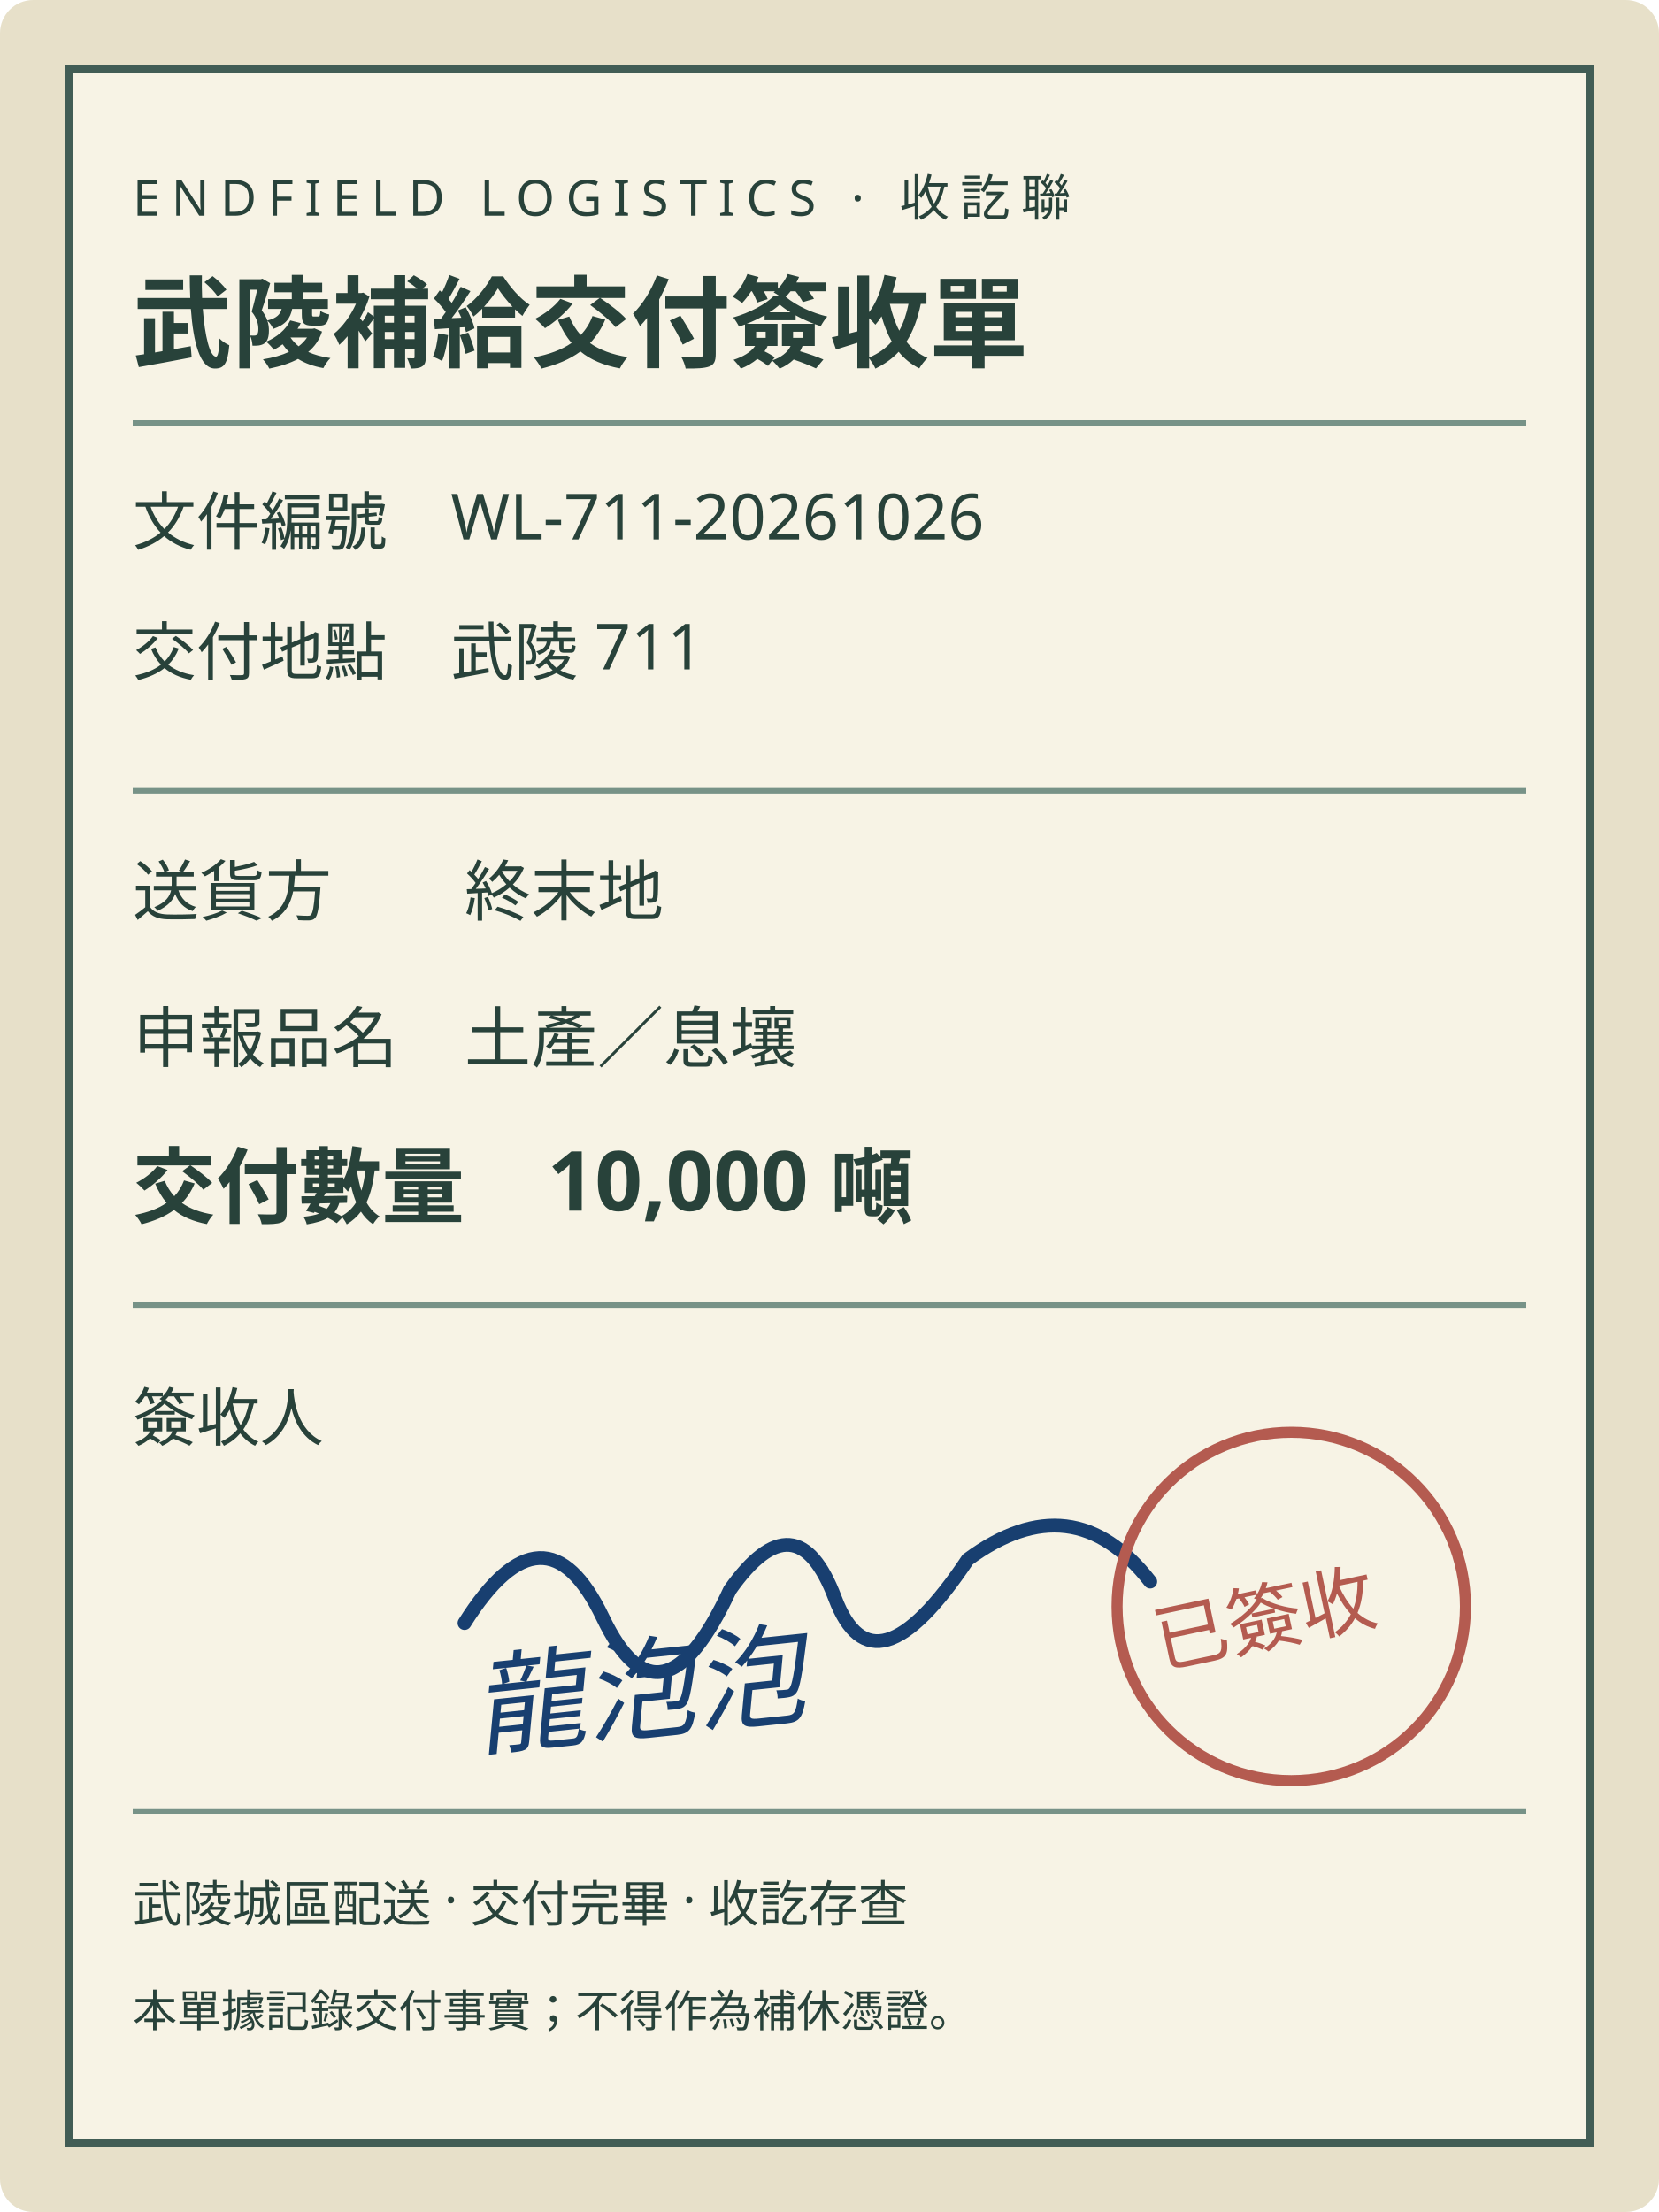
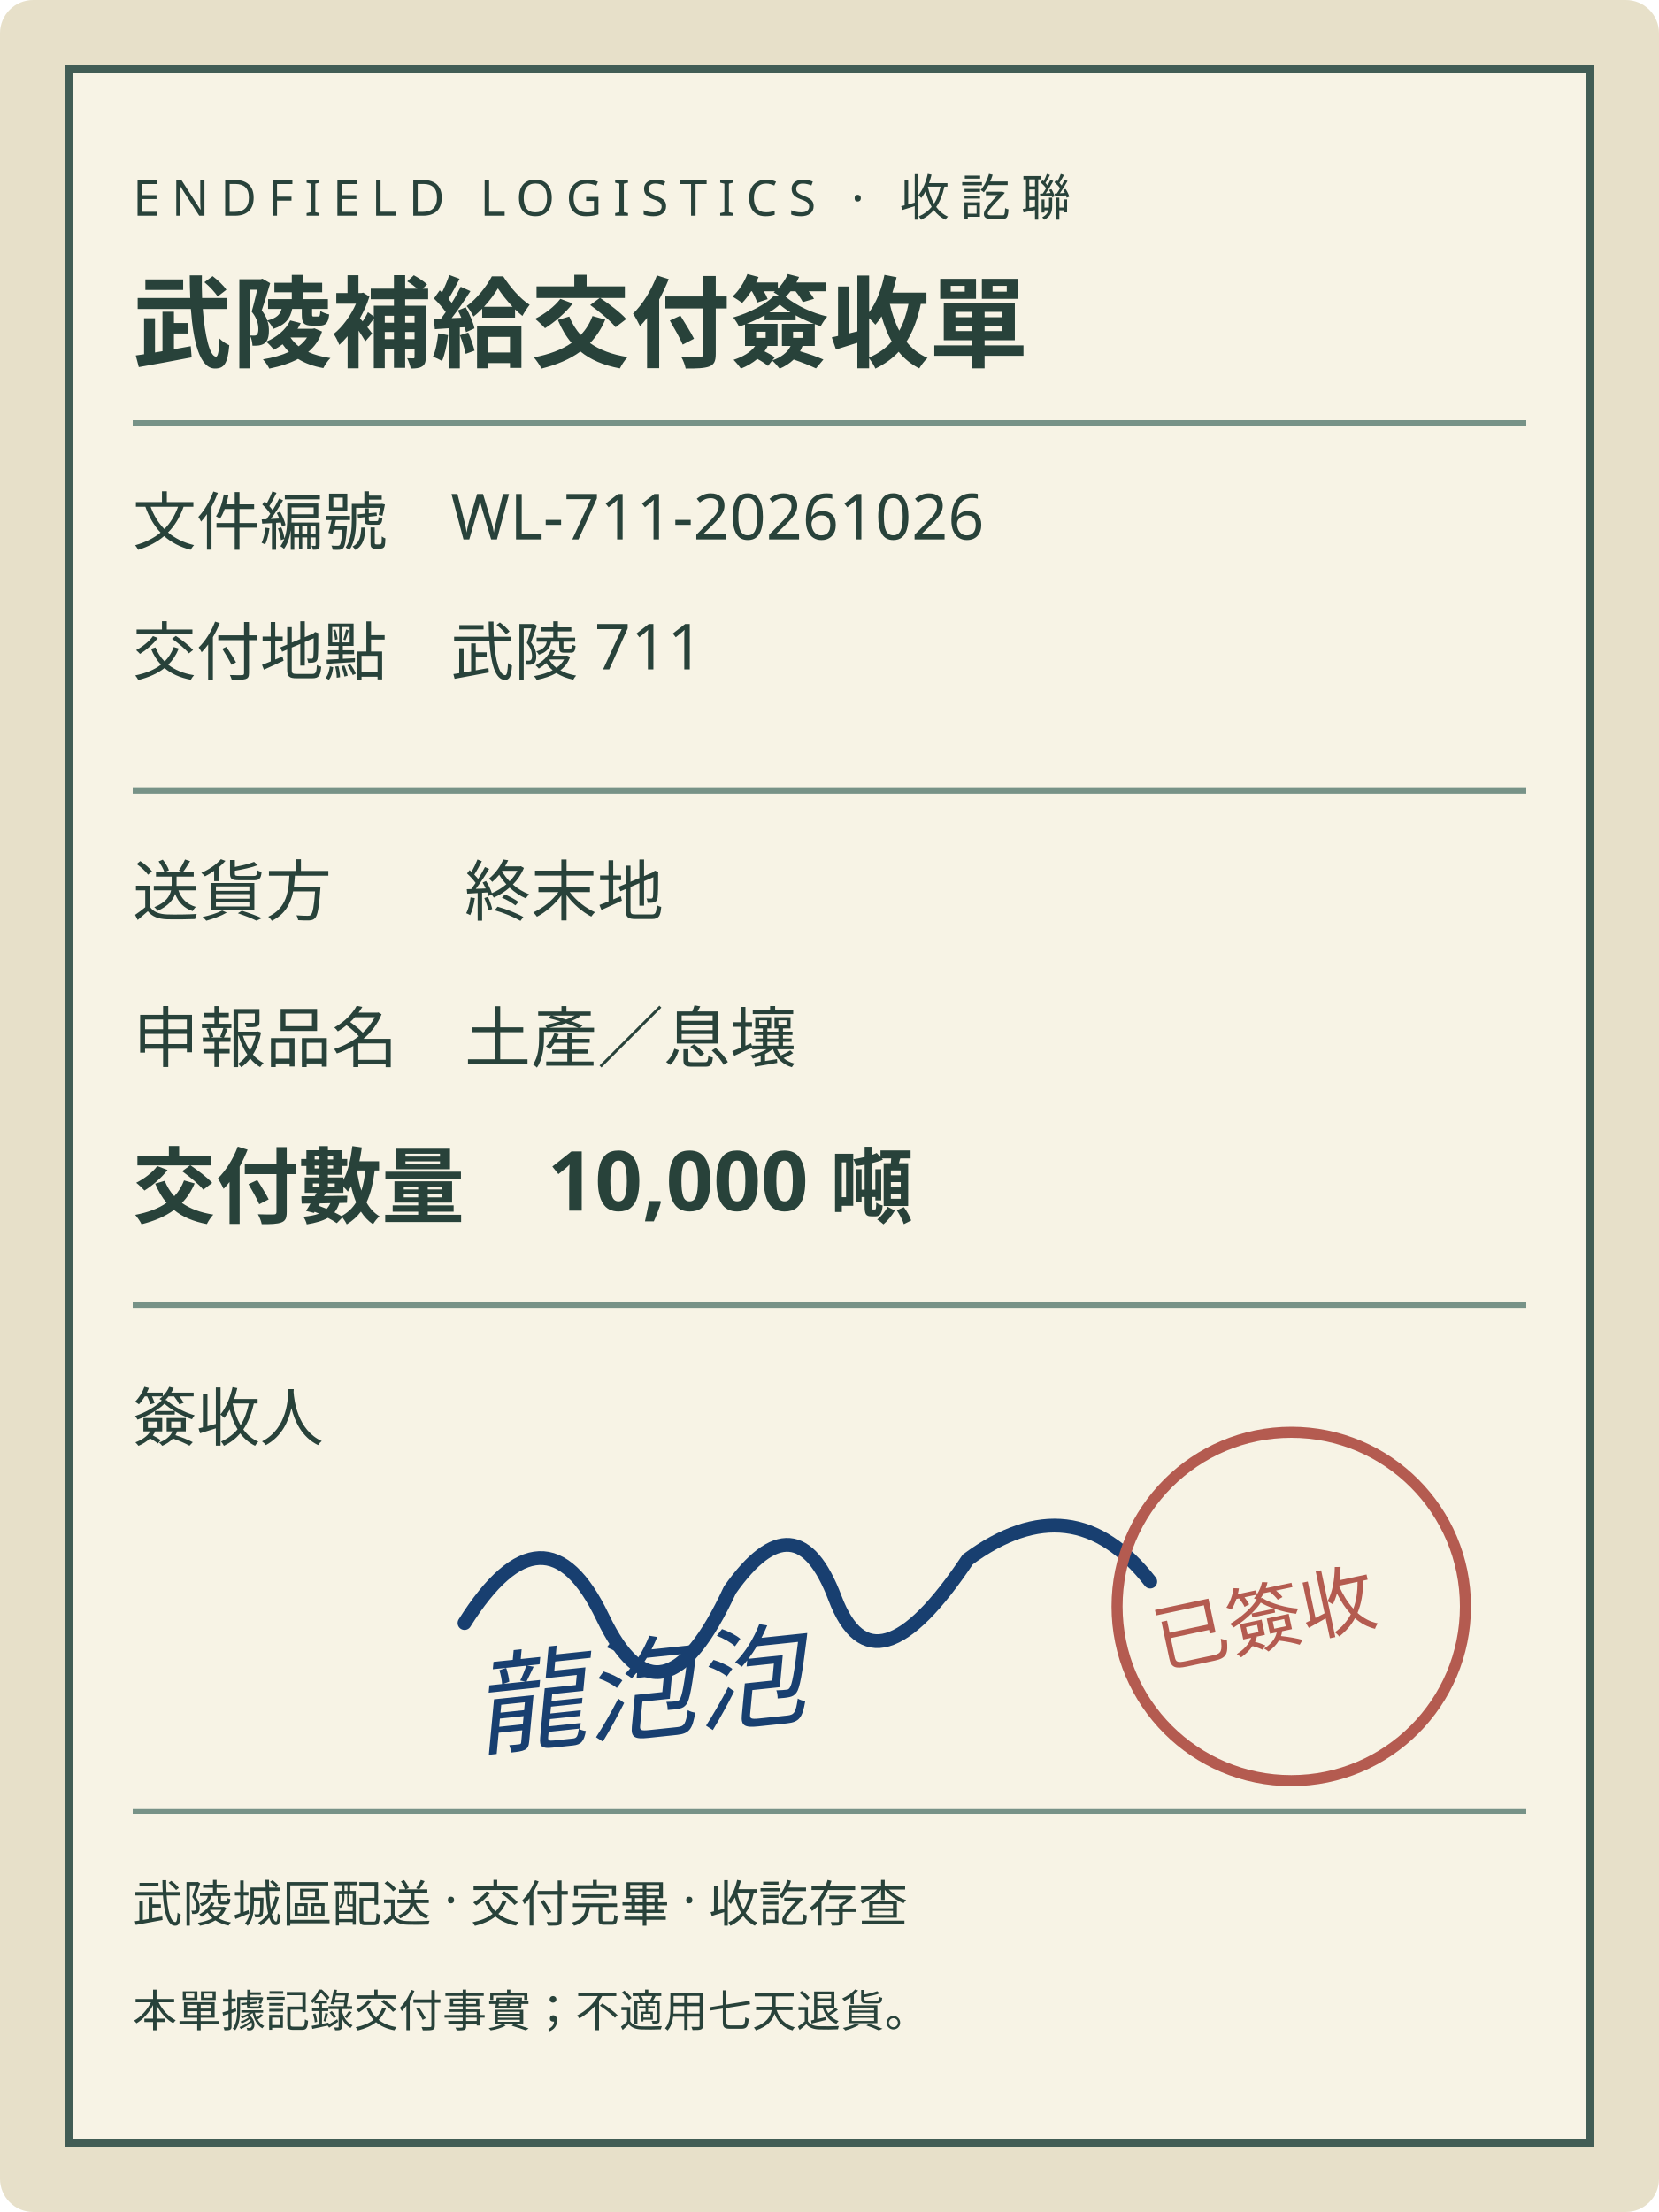
<svg xmlns="http://www.w3.org/2000/svg" width="600" height="800" viewBox="0 0 600 800">
  <rect width="600" height="800" rx="12" fill="#e7e0c9" />
  <rect x="25" y="25" width="550" height="750" fill="#f7f3e5" stroke="#425d55" stroke-width="3" />
  <g fill="#28423a" font-family="sans-serif">
    <text x="48" y="78" font-size="18" letter-spacing="4">ENDFIELD LOGISTICS · 收訖聯</text>
    <text x="48" y="130" font-size="36" font-weight="bold">武陵補給交付簽收單</text>
    <path d="M48 153H552M48 286H552M48 472H552M48 655H552" stroke="#779287" stroke-width="2" />
    <text x="48" y="197" font-size="23">文件編號　WL-711-20261026</text>
    <text x="48" y="244" font-size="23">交付地點　武陵 711</text>
    <text x="48" y="331" font-size="24">送貨方　　終末地</text>
    <text x="48" y="384" font-size="24">申報品名　土產／息壤</text>
    <text x="48" y="440" font-size="30" font-weight="bold">交付數量　10,000 噸</text>
    <text x="48" y="521" font-size="23">簽收人</text>
    <text x="48" y="695" font-size="18">武陵城區配送 · 交付完畢 · 收訖存查</text>
-     <text x="48" y="733" font-size="16">本單據記錄交付事實；不得作為補休憑證。</text>
+     <text x="48" y="733" font-size="16">本單據記錄交付事實；不適用七天退貨。</text>
  </g>
  <path d="M168 587q29-46 50-2t46-10q24-34 38 3t48-14q38-28 66 8" fill="none" stroke="#183f70" stroke-width="5" stroke-linecap="round" />
  <text x="170" y="620" font-family="KaiTi,cursive" font-style="italic" font-size="40" fill="#183f70" transform="rotate(-6 285 595)">龍泡泡</text>
  <circle cx="467" cy="581" r="63" fill="none" stroke="#b45b50" stroke-width="4" />
  <text x="416" y="593" font-family="sans-serif" font-size="27" fill="#b45b50" transform="rotate(-12 467 581)">已簽收</text>
</svg>
